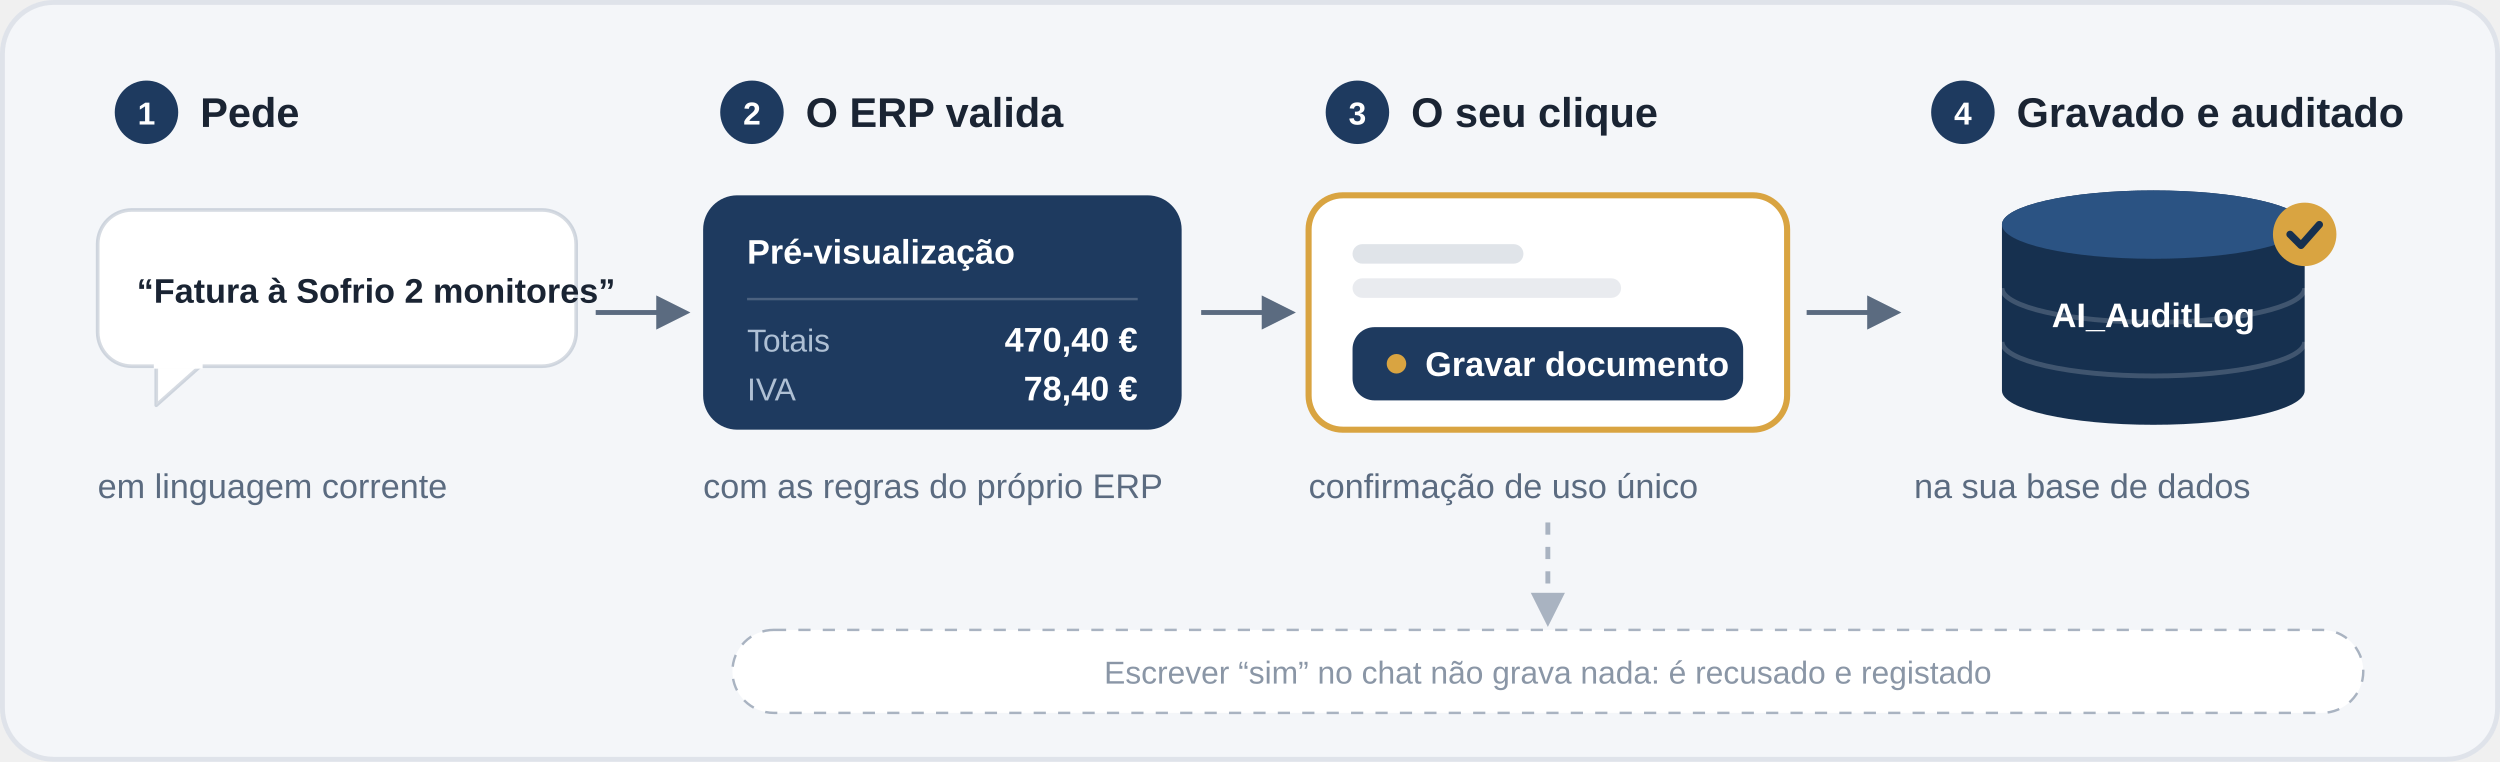
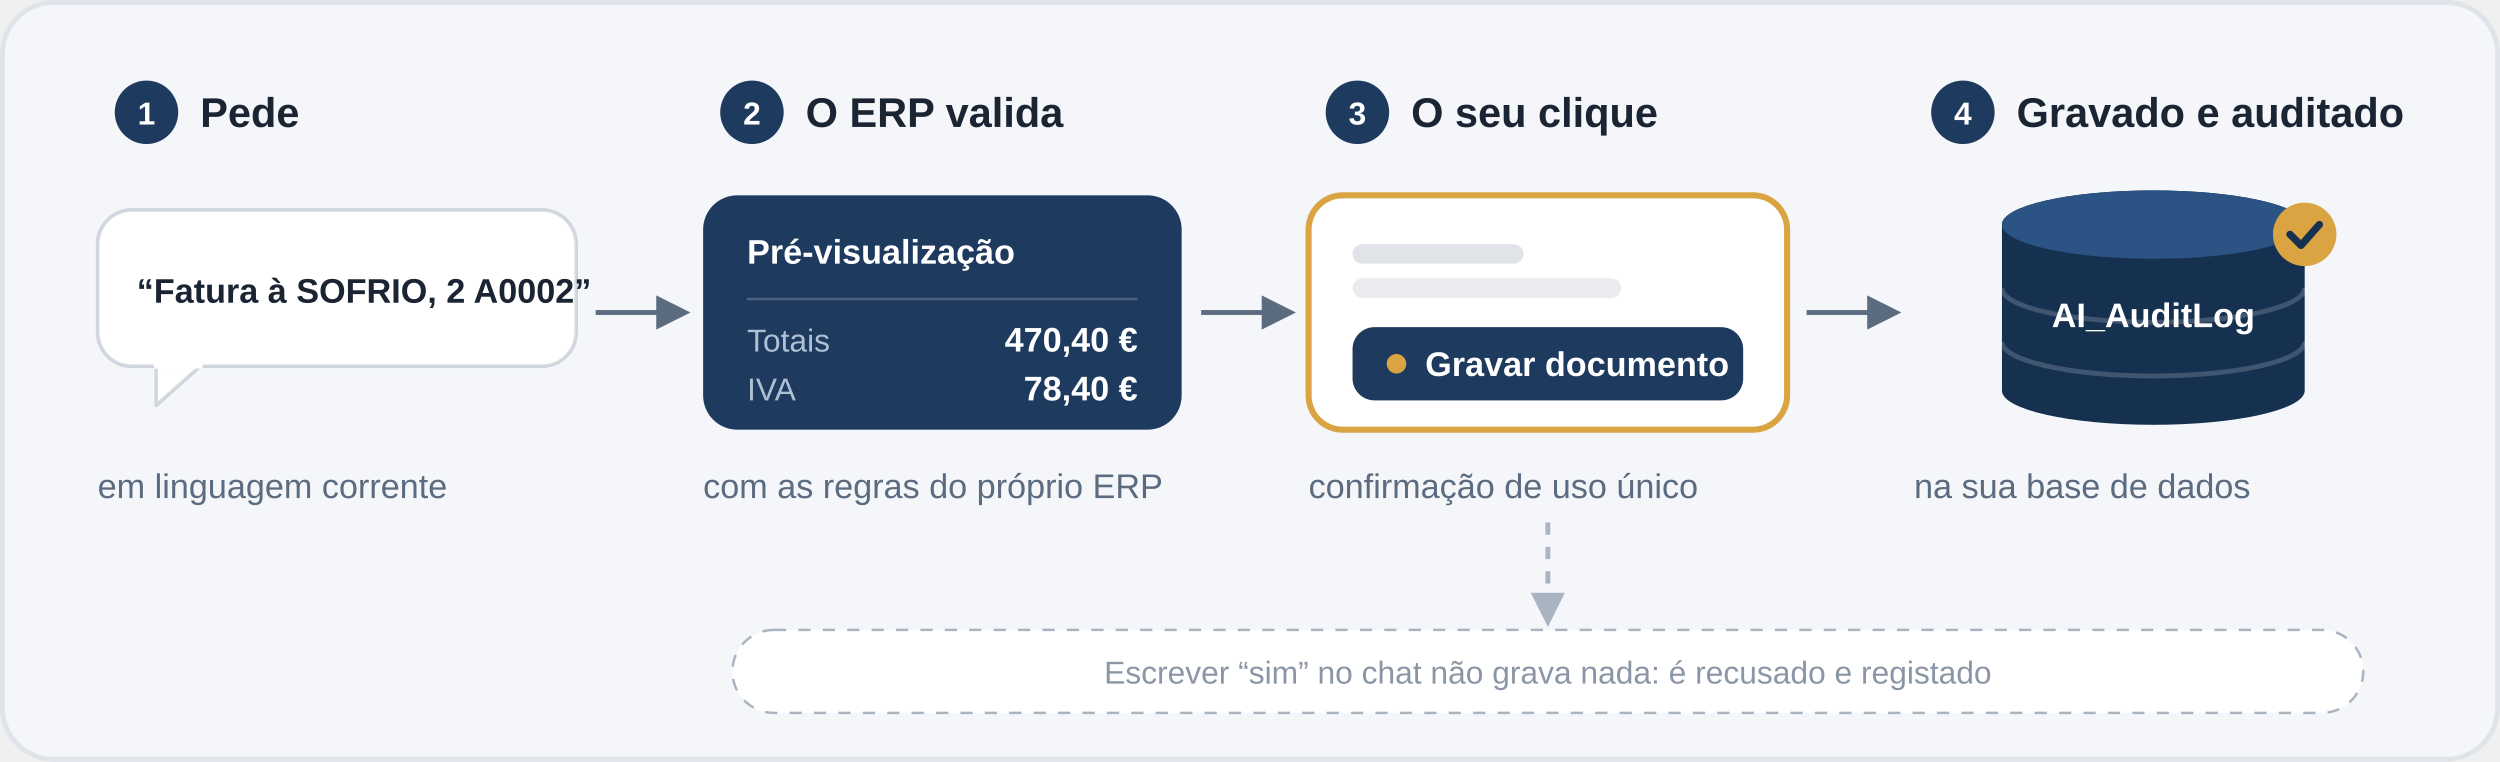
<svg xmlns="http://www.w3.org/2000/svg" width="1024" height="312" viewBox="0 0 1024 312" role="img" aria-labelledby="t">
  <defs>
    <marker id="arrow" viewBox="0 0 10 10" refX="8" refY="5" markerWidth="7" markerHeight="7" orient="auto-start-reverse">
      <path d="M0 0 L10 5 L0 10 z" fill="#5B6B80" />
    </marker>
    <marker id="arrowg" viewBox="0 0 10 10" refX="8" refY="5" markerWidth="7" markerHeight="7" orient="auto-start-reverse">
      <path d="M0 0 L10 5 L0 10 z" fill="#A9B3C1" />
    </marker>
    <style>
      .h { font: 700 17px 'Segoe UI', system-ui, Arial, sans-serif; fill: #1A2433; }
      .s { font: 400 14px 'Segoe UI', system-ui, Arial, sans-serif; fill: #5B6B80; }
      .n { font: 700 13px 'Segoe UI', system-ui, Arial, sans-serif; fill: #FFFFFF; }
      .b { font: 600 14px 'Segoe UI', system-ui, Arial, sans-serif; fill: #1A2433; }
      .w { font: 600 14px 'Segoe UI', system-ui, Arial, sans-serif; fill: #FFFFFF; }
      .m { font: 400 13px 'Segoe UI', system-ui, Arial, sans-serif; fill: #8A96A6; }
    </style>
  </defs>
  <rect width="1024" height="312" rx="22" fill="#F4F6F9" />
  <rect x="1" y="1" width="1022" height="310" rx="21" fill="none" stroke="#1E3A5F" stroke-opacity=".10" stroke-width="2" />
  <g transform="translate(40 0)">
    <circle cx="20" cy="46" r="13" fill="#1E3A5F" />
    <text class="n" x="20" y="51" text-anchor="middle">1</text>
    <text class="h" x="42" y="52">Pede</text>
    <rect x="0" y="86" width="196" height="64" rx="14" fill="#FFFFFF" stroke="#1E3A5F" stroke-opacity=".18" stroke-width="1.5" />
    <path d="M24 150 L24 166 L42 150 z" fill="#FFFFFF" stroke="#1E3A5F" stroke-opacity=".18" stroke-width="1.5" stroke-linejoin="round" />
    <rect x="23" y="146" width="20" height="5" fill="#FFFFFF" />
-     <text class="b" x="16" y="124">“Fatura à Sofrio 2 monitores”</text>
+     <text class="b" x="16" y="124">“Fatura à SOFRIO, 2 A0002”</text>
    <text class="s" x="0" y="204">em linguagem corrente</text>
  </g>
  <g transform="translate(288 0)">
    <circle cx="20" cy="46" r="13" fill="#1E3A5F" />
    <text class="n" x="20" y="51" text-anchor="middle">2</text>
    <text class="h" x="42" y="52">O ERP valida</text>
    <rect x="0" y="80" width="196" height="96" rx="14" fill="#1E3A5F" />
    <text class="w" x="18" y="108">Pré-visualização</text>
    <rect x="18" y="122" width="160" height="1" fill="#FFFFFF" fill-opacity=".2" />
    <text class="m" x="18" y="144" style="fill:#AFC0D4">Totais</text>
    <text class="w" x="178" y="144" text-anchor="end">470,40 €</text>
    <text class="m" x="18" y="164" style="fill:#AFC0D4">IVA</text>
    <text class="w" x="178" y="164" text-anchor="end">78,40 €</text>
    <text class="s" x="0" y="204">com as regras do próprio ERP</text>
  </g>
  <g transform="translate(536 0)">
    <circle cx="20" cy="46" r="13" fill="#1E3A5F" />
    <text class="n" x="20" y="51" text-anchor="middle">3</text>
    <text class="h" x="42" y="52">O seu clique</text>
    <rect x="0" y="80" width="196" height="96" rx="14" fill="#FFFFFF" stroke="#D9A441" stroke-width="2.5" />
    <rect x="18" y="100" width="70" height="8" rx="4" fill="#1E3A5F" fill-opacity=".14" />
    <rect x="18" y="114" width="110" height="8" rx="4" fill="#1E3A5F" fill-opacity=".10" />
    <rect x="18" y="134" width="160" height="30" rx="9" fill="#1E3A5F" />
    <circle cx="36" cy="149" r="4" fill="#D9A441" />
    <text class="w" x="110" y="154" text-anchor="middle">Gravar documento</text>
    <text class="s" x="0" y="204">confirmação de uso único</text>
  </g>
  <g transform="translate(784 0)">
    <circle cx="20" cy="46" r="13" fill="#1E3A5F" />
    <text class="n" x="20" y="51" text-anchor="middle">4</text>
    <text class="h" x="42" y="52">Gravado e auditado</text>
    <ellipse cx="98" cy="92" rx="62" ry="14" fill="#1E3A5F" />
    <path d="M36 92 L36 160 A62 14 0 0 0 160 160 L160 92" fill="#16304F" />
    <ellipse cx="98" cy="92" rx="62" ry="14" fill="#2B5383" />
    <path d="M36 118 A62 14 0 0 0 160 118" fill="none" stroke="#FFFFFF" stroke-opacity=".18" stroke-width="2" />
    <path d="M36 140 A62 14 0 0 0 160 140" fill="none" stroke="#FFFFFF" stroke-opacity=".18" stroke-width="2" />
    <text class="w" x="98" y="134" text-anchor="middle">AI_AuditLog</text>
    <circle cx="160" cy="96" r="13" fill="#D9A441" />
    <path d="M154 96 L158.5 100.5 L166 92" fill="none" stroke="#16304F" stroke-width="3" stroke-linecap="round" stroke-linejoin="round" />
    <text class="s" x="0" y="204">na sua base de dados</text>
  </g>
  <path d="M244 128 L280 128" stroke="#5B6B80" stroke-width="2" marker-end="url(#arrow)" />
  <path d="M492 128 L528 128" stroke="#5B6B80" stroke-width="2" marker-end="url(#arrow)" />
  <path d="M740 128 L776 128" stroke="#5B6B80" stroke-width="2" marker-end="url(#arrow)" />
  <path d="M634 214 L634 254" stroke="#A9B3C1" stroke-width="2" stroke-dasharray="5 5" marker-end="url(#arrowg)" />
  <rect x="300" y="258" width="668" height="34" rx="17" fill="#FFFFFF" stroke="#A9B3C1" stroke-dasharray="5 5" />
  <text class="m" x="634" y="280" text-anchor="middle">Escrever “sim” no chat não grava nada: é recusado e registado</text>
</svg>
